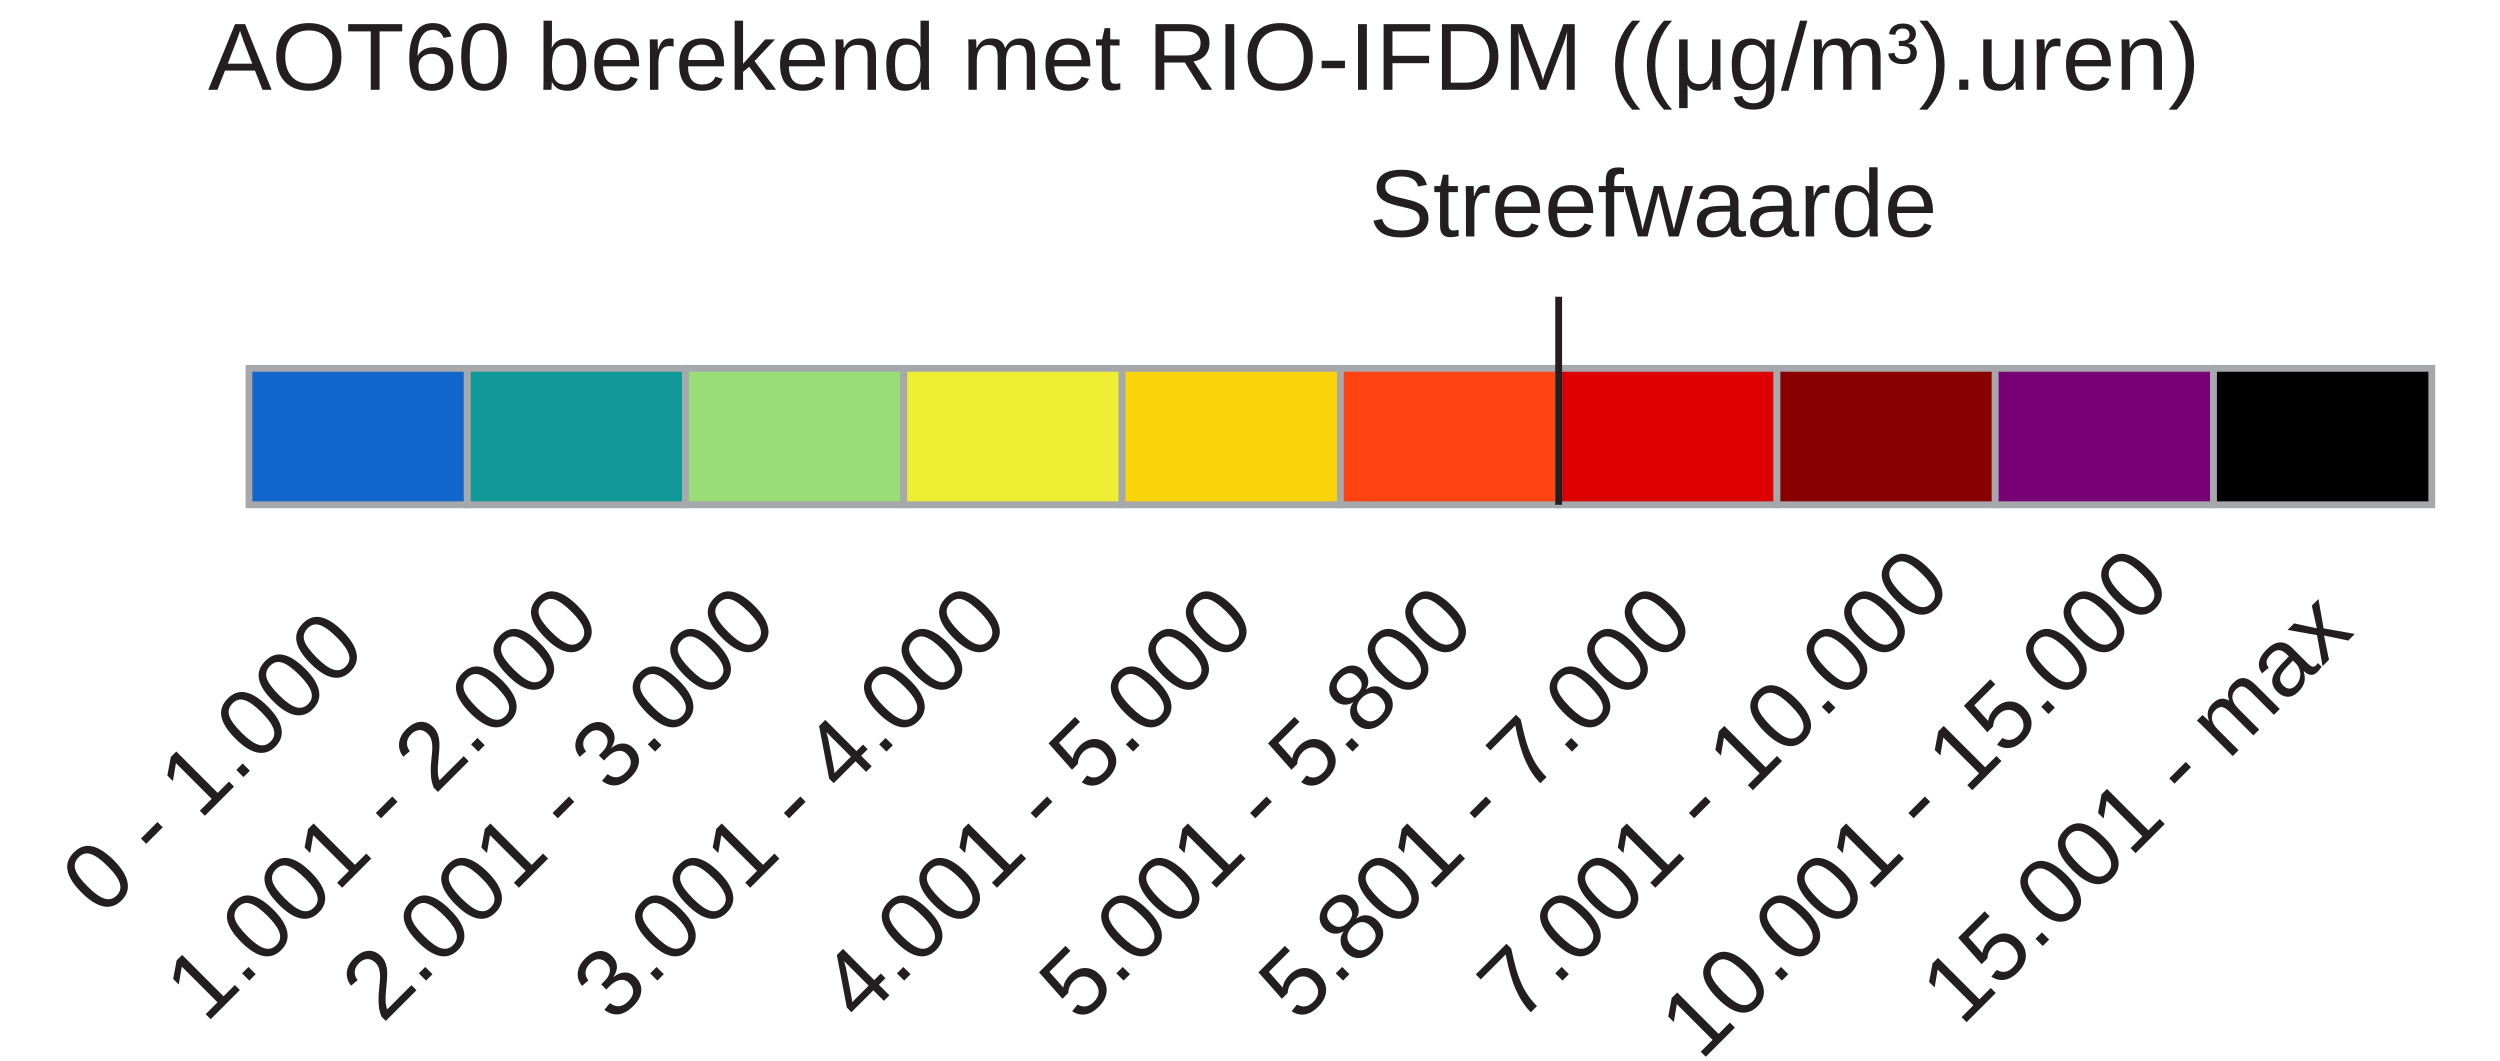
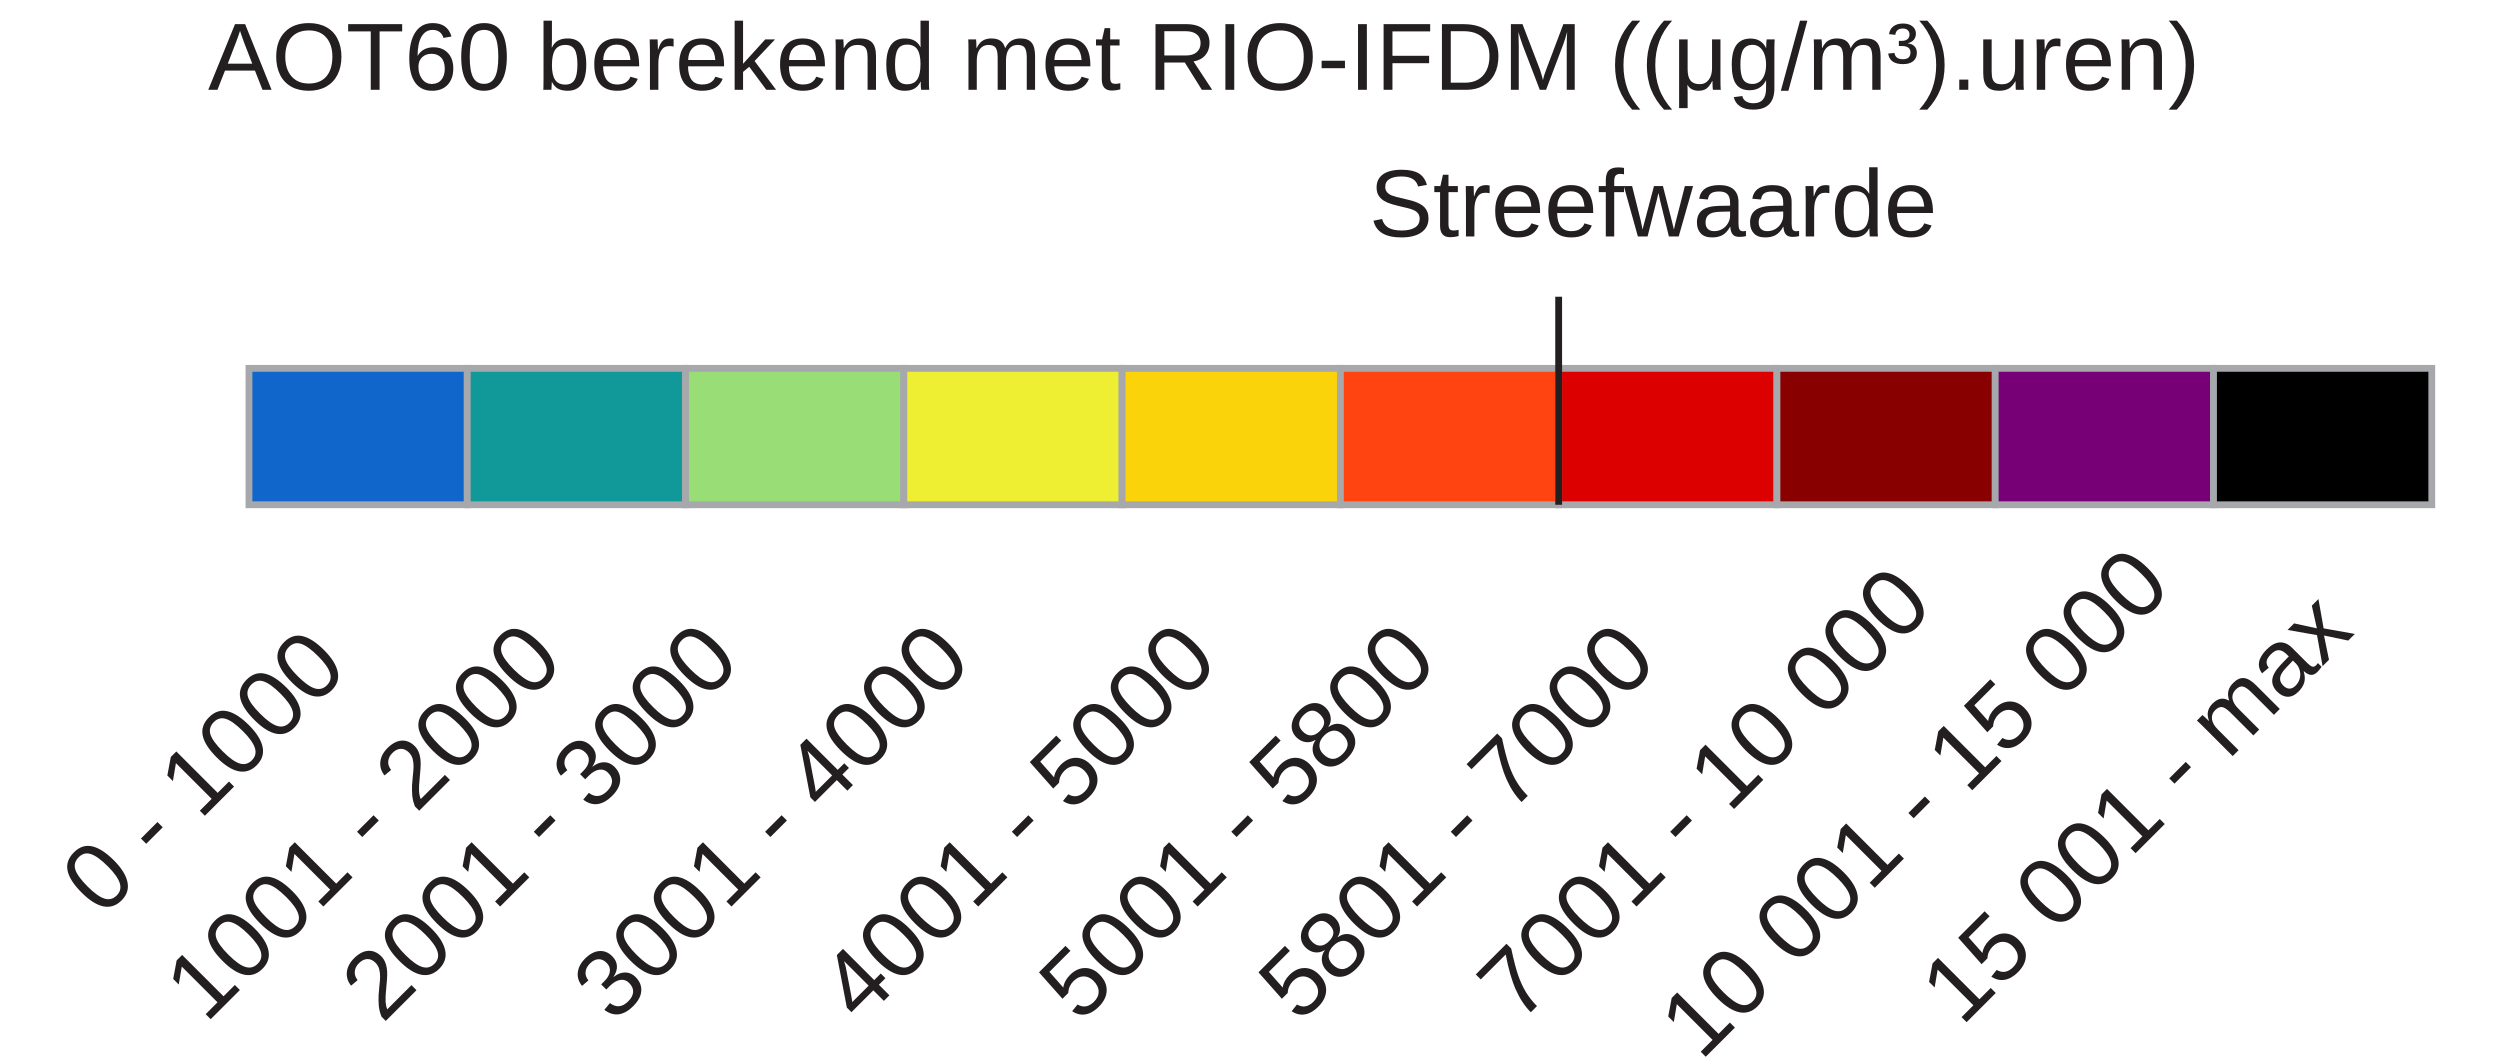
<svg xmlns="http://www.w3.org/2000/svg" version="1.1" id="Layer_1" x="0px" y="0px" width="366.5px" height="155.5px" viewBox="0 0 366.5 155.5" enable-background="new 0 0 366.5 155.5" xml:space="preserve">
  <rect x="36.5" y="54" fill="#1166CC" stroke="#A6A8AB" stroke-miterlimit="10" width="32" height="20" />
  <rect x="68.5" y="54" fill="#119999" stroke="#A6A8AB" stroke-miterlimit="10" width="32" height="20" />
  <rect x="100.5" y="54" fill="#99DD77" stroke="#A6A8AB" stroke-miterlimit="10" width="32" height="20" />
  <rect x="132.5" y="54" fill="#EEEE33" stroke="#A6A8AB" stroke-miterlimit="10" width="32" height="20" />
  <rect x="164.5" y="54" fill="#FBD30B" stroke="#A6A8AB" stroke-miterlimit="10" width="32" height="20" />
  <rect x="196.5" y="54" fill="#FF4411" stroke="#A6A8AB" stroke-miterlimit="10" width="32" height="20" />
  <rect x="228.5" y="54" fill="#DD0000" stroke="#A6A8AB" stroke-miterlimit="10" width="32" height="20" />
  <rect x="260.5" y="54" fill="#880000" stroke="#A6A8AB" stroke-miterlimit="10" width="32" height="20" />
  <rect x="292.5" y="54" fill="#770077" stroke="#A6A8AB" stroke-miterlimit="10" width="32" height="20" />
  <rect x="324.5" y="54" fill="#000000" stroke="#A6A8AB" stroke-miterlimit="10" width="32" height="20" />
  <text transform="matrix(1 0 0 1 30.5 13.1665)" fill="#231F20" font-family="Arial" font-size="14">AOT60 berekend met RIO-IFDM ((μg/m³).uren)</text>
  <text transform="matrix(1 0 0 1 200.7148 34.6665)" fill="#231F20" font-family="Arial" font-size="14">Streefwaarde</text>
  <line fill="none" stroke="#231F20" stroke-miterlimit="10" x1="228.5" y1="43.5" x2="228.5" y2="74" />
-   <text transform="matrix(0.7071 -0.7071 0.7071 0.7071 14.9805 134.6426)" fill="#231F20" font-family="Arial" font-size="14">0 - 1.000</text>
-   <text transform="matrix(0.7071 -0.7071 0.7071 0.7071 30.1387 150.166)" fill="#231F20" font-family="Arial" font-size="14">1.001 - 2.000</text>
-   <text transform="matrix(0.7071 -0.7071 0.7071 0.7071 56.0527 150.166)" fill="#231F20" font-family="Arial" font-size="14">2.001 - 3.000</text>
-   <text transform="matrix(0.7071 -0.7071 0.7071 0.7071 89.9668 150.166)" fill="#231F20" font-family="Arial" font-size="14">3.001 - 4.000</text>
-   <text transform="matrix(0.7071 -0.7071 0.7071 0.7071 126.1377 150.166)" fill="#231F20" font-family="Arial" font-size="14">4.001 - 5.000</text>
-   <text transform="matrix(0.7071 -0.7071 0.7071 0.7071 158.3076 150.166)" fill="#231F20" font-family="Arial" font-size="14">5.001 - 5.800</text>
-   <text transform="matrix(0.7071 -0.7071 0.7071 0.7071 190.4785 150.166)" fill="#231F20" font-family="Arial" font-size="14">5.801 - 7.000</text>
-   <text transform="matrix(0.7071 -0.7071 0.7071 0.7071 222.6484 150.166)" fill="#231F20" font-family="Arial" font-size="14">7.001 - 10.000</text>
-   <text transform="matrix(0.7071 -0.7071 0.7071 0.7071 249.3125 155.6719)" fill="#231F20" font-family="Arial" font-size="14">10.001 - 15.000</text>
-   <text transform="matrix(0.7071 -0.7071 0.7071 0.7071 287.5527 150.6016)" fill="#231F20" font-family="Arial" font-size="14">15.001 - max</text>
+   <text transform="matrix(0.7071 -0.7071 0.7071 0.7071 14.9805 134.6426)" fill="#231F20" font-family="Arial" font-size="14">0 - 1000</text>
+   <text transform="matrix(0.7071 -0.7071 0.7071 0.7071 30.1387 150.166)" fill="#231F20" font-family="Arial" font-size="14">1001 - 2000</text>
+   <text transform="matrix(0.7071 -0.7071 0.7071 0.7071 56.0527 150.166)" fill="#231F20" font-family="Arial" font-size="14">2001 - 3000</text>
+   <text transform="matrix(0.7071 -0.7071 0.7071 0.7071 89.9668 150.166)" fill="#231F20" font-family="Arial" font-size="14">3001 - 4000</text>
+   <text transform="matrix(0.7071 -0.7071 0.7071 0.7071 126.1377 150.166)" fill="#231F20" font-family="Arial" font-size="14">4001 - 5000</text>
+   <text transform="matrix(0.7071 -0.7071 0.7071 0.7071 158.3076 150.166)" fill="#231F20" font-family="Arial" font-size="14">5001 - 5800</text>
+   <text transform="matrix(0.7071 -0.7071 0.7071 0.7071 190.4785 150.166)" fill="#231F20" font-family="Arial" font-size="14">5801 - 7000</text>
+   <text transform="matrix(0.7071 -0.7071 0.7071 0.7071 222.6484 150.166)" fill="#231F20" font-family="Arial" font-size="14">7001 - 10 000</text>
+   <text transform="matrix(0.7071 -0.7071 0.7071 0.7071 249.3125 155.6719)" fill="#231F20" font-family="Arial" font-size="14">10 001 - 15 000</text>
+   <text transform="matrix(0.7071 -0.7071 0.7071 0.7071 287.5527 150.6016)" fill="#231F20" font-family="Arial" font-size="14">15 001 - max</text>
</svg>
